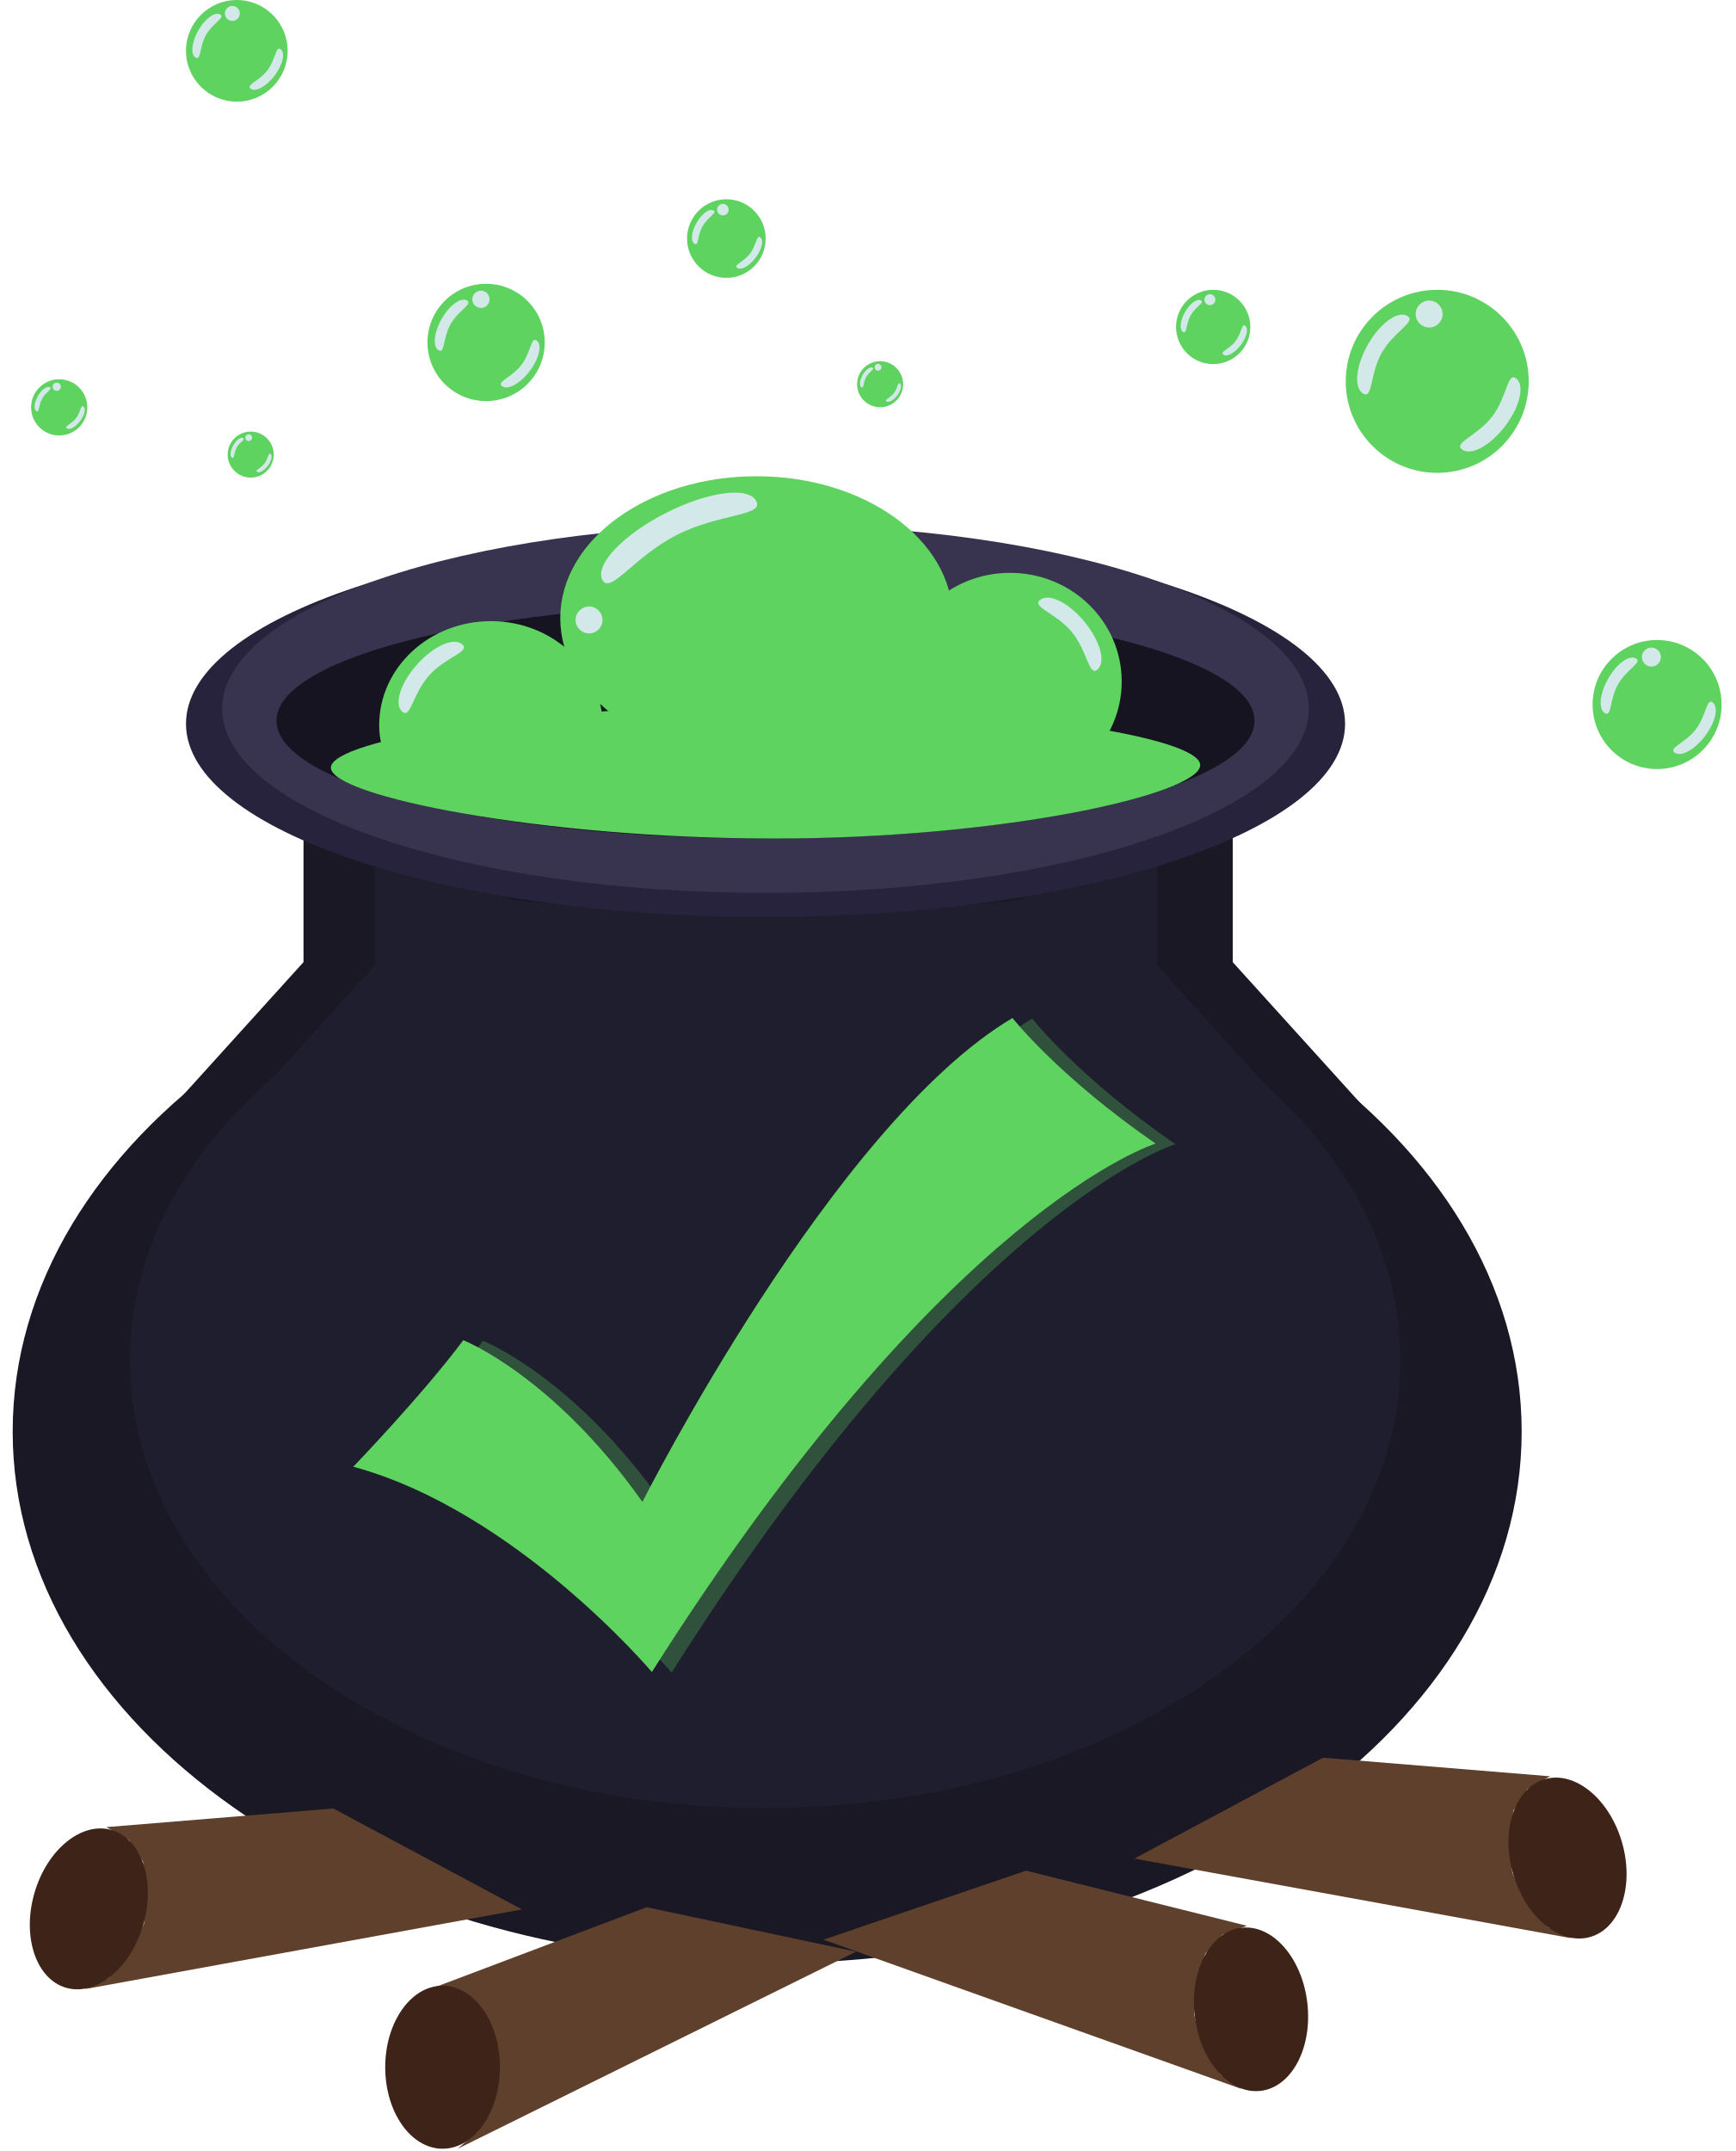
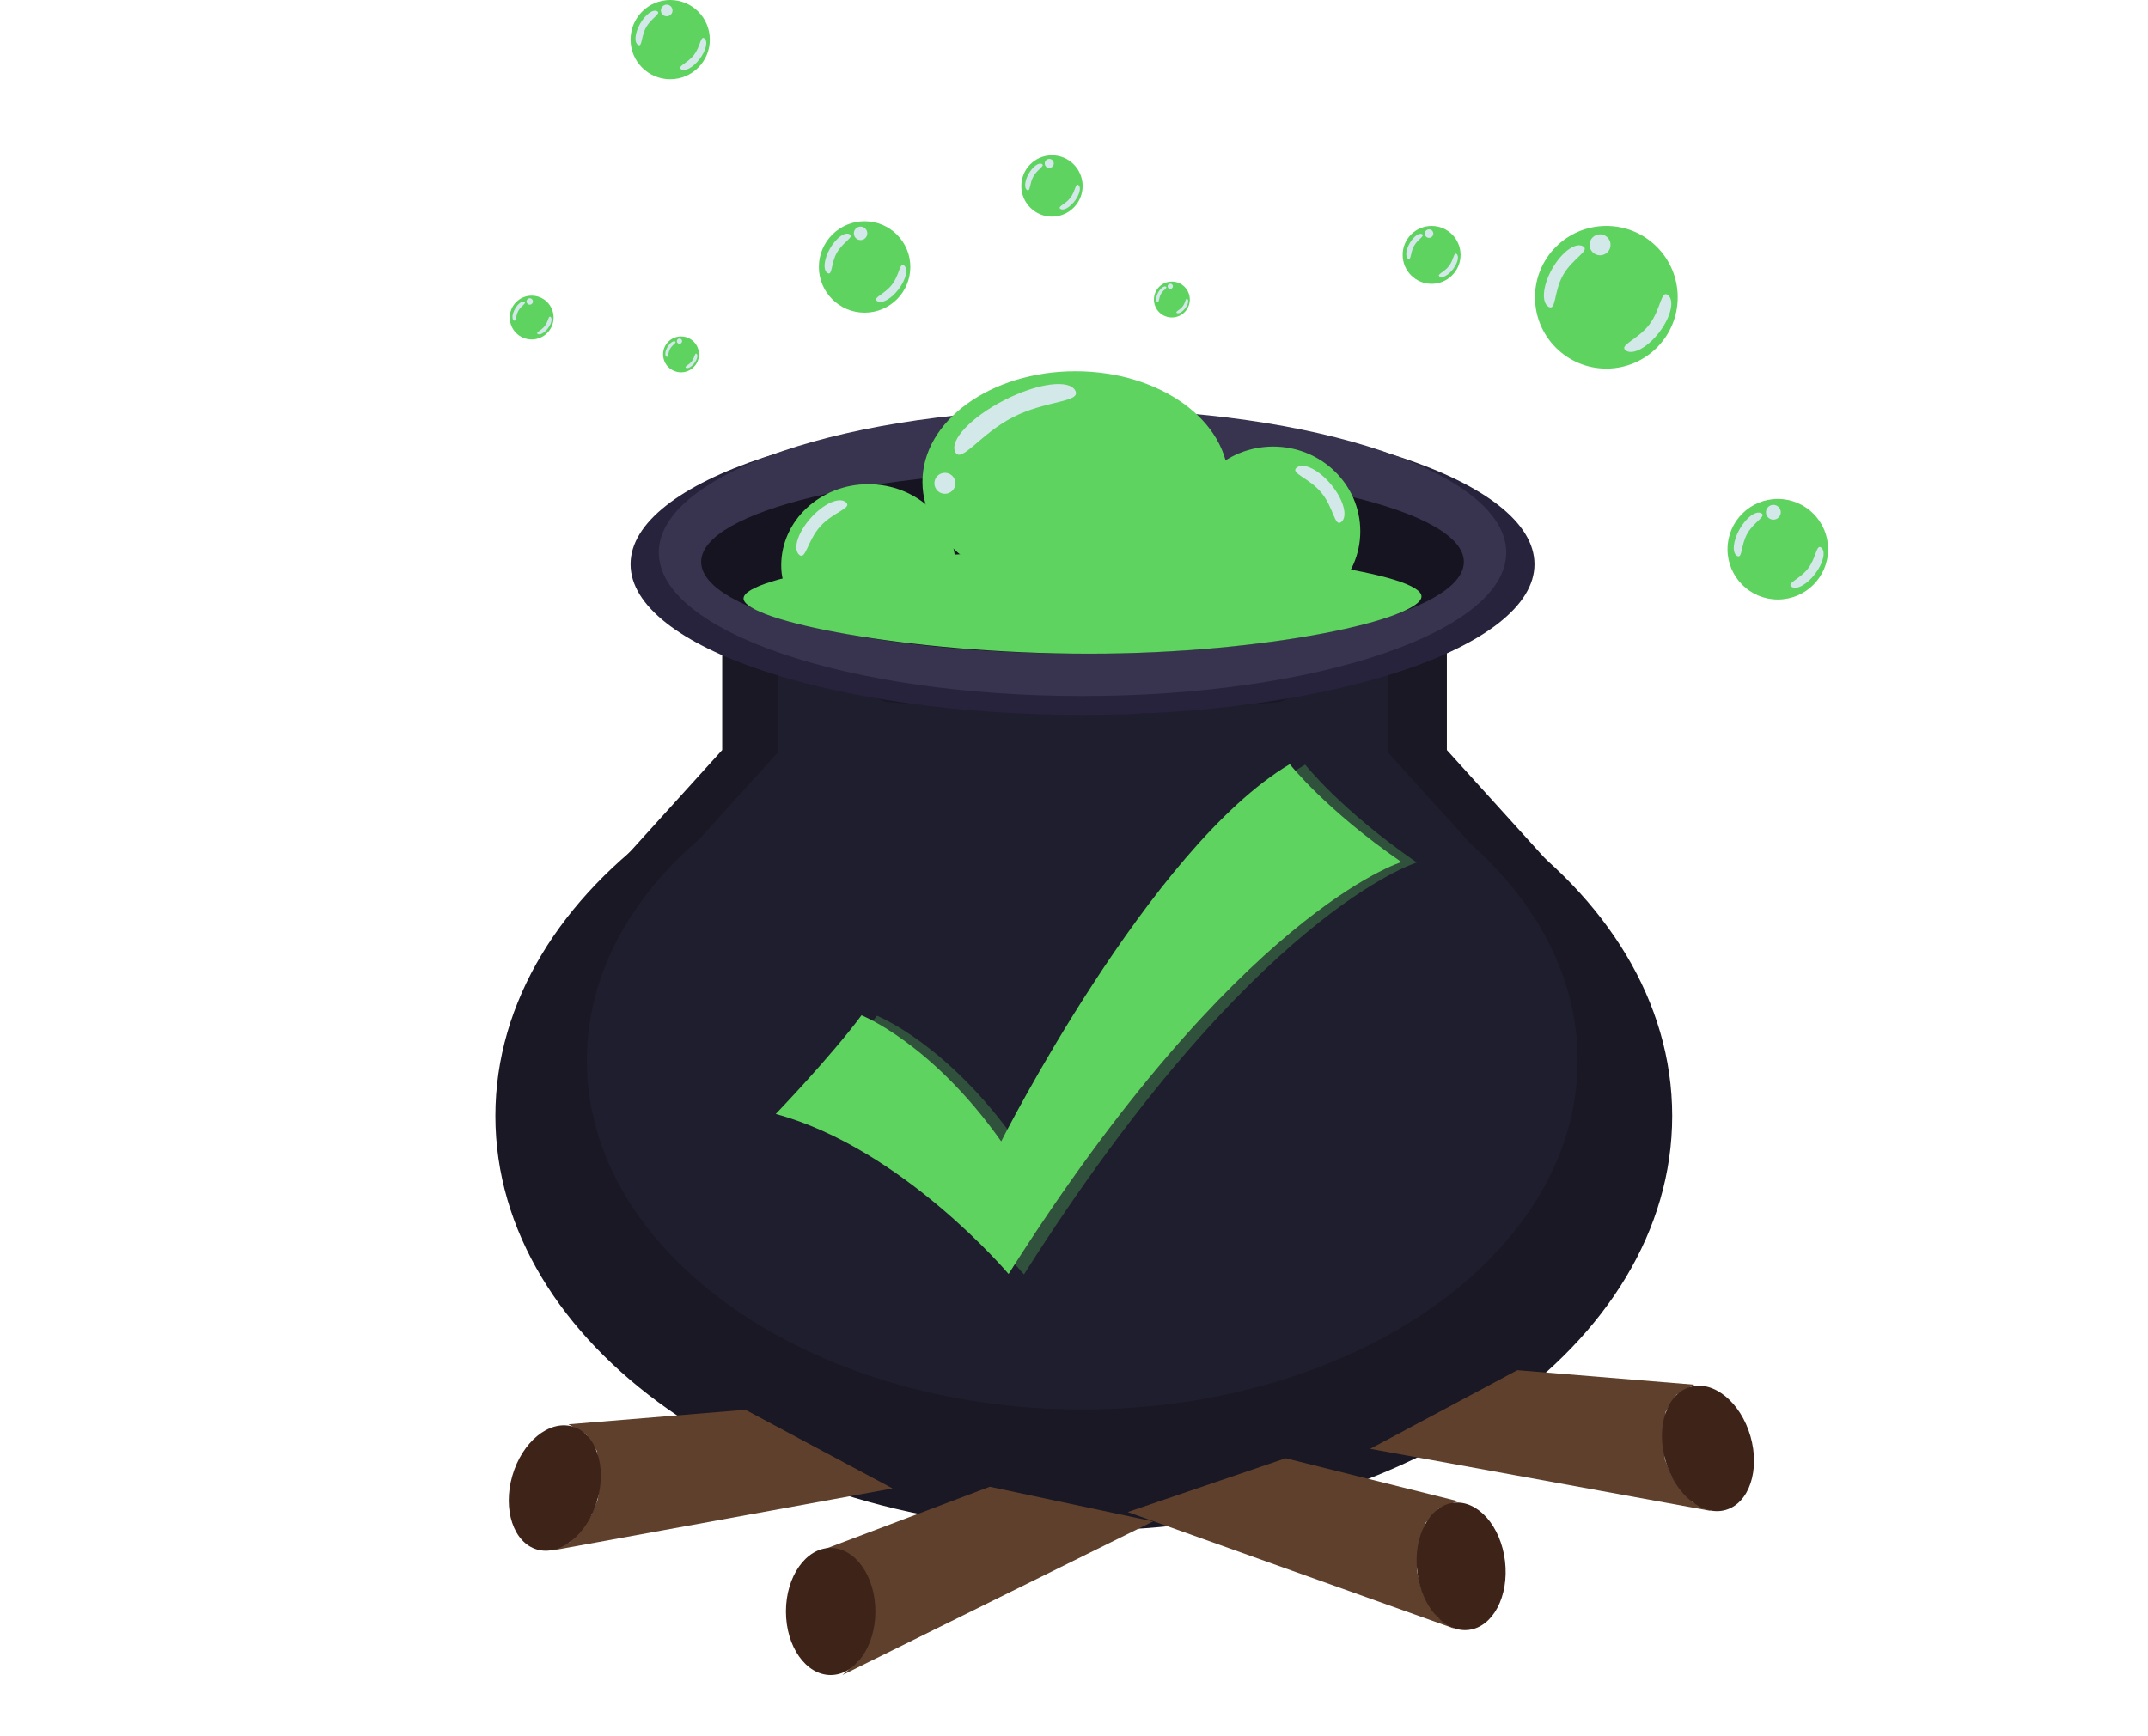
- <svg xmlns="http://www.w3.org/2000/svg" width="92" height="114" viewBox="0 0 92 114" fill="none">
-   <path d="M80.659 75.868C80.659 91.433 62.754 104.051 40.666 104.051C18.578 104.051 0.672 91.433 0.672 75.868C0.672 60.304 18.578 47.687 40.666 47.687C62.754 47.687 80.659 60.304 80.659 75.868Z" fill="#191824" />
-   <path d="M36.895 47.866L9.218 58.58L16.088 50.991V43.076L24.778 46.91L36.895 47.866Z" fill="#191824" />
-   <path d="M41.168 48.248L72.215 58.582L65.344 50.993V43.078L56.654 46.912L41.168 48.248Z" fill="#191824" />
-   <path d="M74.235 72.1C74.235 85.205 59.158 95.828 40.561 95.828C21.964 95.828 6.888 85.205 6.888 72.1C6.888 58.995 21.964 48.372 40.561 48.372C59.158 48.372 74.235 58.995 74.235 72.1Z" fill="#1F1E2E" />
-   <path d="M37.386 48.523L14.083 57.543L19.868 51.154V44.49L27.184 47.717L37.386 48.523Z" fill="#1F1E2E" />
-   <path d="M40.985 48.845L67.126 57.545L61.341 51.156V44.492L54.024 47.719L40.985 48.845Z" fill="#1F1E2E" />
-   <path d="M40.579 48.6C57.546 48.6 71.299 44.016 71.299 38.36C71.299 32.705 57.546 28.12 40.579 28.12C23.613 28.12 9.859 32.705 9.859 38.36C9.859 44.016 23.613 48.6 40.579 48.6Z" fill="#27233C" />
-   <path d="M40.578 47.32C56.484 47.32 69.378 42.951 69.378 37.56C69.378 32.17 56.484 27.8 40.578 27.8C24.672 27.8 11.778 32.17 11.778 37.56C11.778 42.951 24.672 47.32 40.578 47.32Z" fill="#383450" />
-   <path d="M40.579 44.44C54.894 44.44 66.499 41.647 66.499 38.2C66.499 34.754 54.894 31.96 40.579 31.96C26.264 31.96 14.659 34.754 14.659 38.2C14.659 41.647 26.264 44.44 40.579 44.44Z" fill="#151420" />
-   <path d="M40.099 40.28C45.843 40.28 50.499 36.913 50.499 32.76C50.499 28.607 45.843 25.24 40.099 25.24C34.355 25.24 29.699 28.607 29.699 32.76C29.699 36.913 34.355 40.28 40.099 40.28Z" fill="#5FD35F" />
-   <path d="M53.539 41.88C56.809 41.88 59.459 39.301 59.459 36.12C59.459 32.939 56.809 30.36 53.539 30.36C50.27 30.36 47.619 32.939 47.619 36.12C47.619 39.301 50.27 41.88 53.539 41.88Z" fill="#5FD35F" />
-   <path d="M31.94 38.435C31.94 41.48 29.289 41.236 26.02 41.236C22.75 41.236 20.1 41.48 20.1 38.435C20.1 35.389 22.75 32.92 26.02 32.92C29.289 32.92 31.94 35.389 31.94 38.435Z" fill="#5FD35F" />
-   <path d="M63.619 40.55C63.619 42.051 53.384 44.44 41.027 44.44C28.671 44.44 17.539 42.188 17.539 40.687C17.539 39.186 28.473 37.4 40.829 37.4C53.186 37.4 63.619 39.049 63.619 40.55Z" fill="#5FD35F" />
-   <path d="M22.98 105.347L34.277 101.08L45.38 103.436L24.264 113.88L25.291 112.989L25.805 112.033L26.19 110.823L26.318 109.677L26.061 108.212L25.355 106.557L24.328 105.665L22.98 105.347Z" fill="#5F402C" />
-   <path d="M5.636 96.835L17.667 95.848L27.67 101.196L4.494 105.42L5.728 104.845L6.487 104.066L7.193 103.005L7.635 101.935L7.796 100.452L7.579 98.659L6.841 97.515L5.636 96.835Z" fill="#5F402C" />
-   <path d="M3.504 105.349C5.098 105.809 6.931 104.31 7.597 102.001C8.263 99.692 7.511 97.447 5.916 96.987C4.322 96.527 2.489 98.026 1.823 100.335C1.157 102.644 1.91 104.889 3.504 105.349Z" fill="#3E2318" />
-   <path d="M66.1 102.065L54.388 99.143L43.65 102.8L65.837 110.721L64.712 109.954L64.09 109.062L63.565 107.901L63.302 106.774L63.383 105.284L63.887 103.55L64.801 102.541L66.1 102.065Z" fill="#5F402C" />
-   <path d="M66.826 110.813C65.178 111.009 63.612 109.232 63.329 106.846C63.045 104.459 64.152 102.366 65.799 102.17C67.447 101.975 69.013 103.751 69.296 106.137C69.58 108.524 68.474 110.617 66.826 110.813Z" fill="#3E2318" />
-   <path d="M82.165 94.141L70.134 93.155L60.13 98.502L83.306 102.726L82.072 102.151L81.314 101.372L80.607 100.312L80.165 99.242L80.004 97.758L80.221 95.966L80.959 94.822L82.165 94.141Z" fill="#5F402C" />
-   <path d="M84.297 102.656C82.702 103.116 80.87 101.617 80.204 99.308C79.537 96.999 80.29 94.754 81.885 94.294C83.479 93.834 85.311 95.333 85.978 97.642C86.644 99.951 85.891 102.196 84.297 102.656Z" fill="#3E2318" />
-   <path d="M23.46 113.88C25.139 113.88 26.5 111.946 26.5 109.56C26.5 107.174 25.139 105.24 23.46 105.24C21.781 105.24 20.42 107.174 20.42 109.56C20.42 111.946 21.781 113.88 23.46 113.88Z" fill="#3E2318" />
-   <path d="M76.184 25.06C78.863 25.06 81.034 22.889 81.034 20.21C81.034 17.531 78.863 15.36 76.184 15.36C73.505 15.36 71.334 17.531 71.334 20.21C71.334 22.889 73.505 25.06 76.184 25.06Z" fill="#5FD35F" />
-   <path d="M79.782 22.587C78.989 23.626 77.966 24.179 77.497 23.821C77.027 23.463 78.31 23.108 79.102 22.069C79.895 21.029 79.897 19.698 80.366 20.056C80.836 20.414 80.574 21.547 79.782 22.587Z" fill="#D3E8E8" />
-   <path d="M72.5 18.276C73.144 17.138 74.083 16.452 74.597 16.743C75.11 17.034 73.888 17.559 73.244 18.697C72.6 19.834 72.778 21.153 72.264 20.862C71.75 20.571 71.856 19.413 72.5 18.276Z" fill="#D3E8E8" />
-   <path d="M35.271 27.201C37.524 26.049 39.682 25.763 40.09 26.562C40.499 27.362 38.115 27.206 35.862 28.358C33.609 29.51 32.339 31.533 31.93 30.734C31.522 29.935 33.017 28.353 35.271 27.201Z" fill="#D3E8E8" />
-   <path d="M22.107 35.215C22.987 34.231 24.061 33.756 24.505 34.153C24.95 34.55 23.631 34.806 22.751 35.791C21.871 36.775 21.763 38.114 21.319 37.717C20.875 37.319 21.228 36.2 22.107 35.215Z" fill="#D3E8E8" />
-   <path d="M57.485 32.954C56.646 31.935 55.593 31.416 55.133 31.795C54.672 32.174 55.98 32.483 56.819 33.502C57.658 34.522 57.71 35.864 58.171 35.485C58.631 35.106 58.324 33.973 57.485 32.954Z" fill="#D3E8E8" />
-   <path d="M75.756 17.357C76.15 17.357 76.469 17.038 76.469 16.644C76.469 16.25 76.15 15.931 75.756 15.931C75.362 15.931 75.043 16.25 75.043 16.644C75.043 17.038 75.362 17.357 75.756 17.357Z" fill="#D3E8E8" />
-   <path d="M31.225 33.571C31.619 33.571 31.938 33.252 31.938 32.858C31.938 32.464 31.619 32.145 31.225 32.145C30.831 32.145 30.512 32.464 30.512 32.858C30.512 33.252 30.831 33.571 31.225 33.571Z" fill="#D3E8E8" />
-   <path d="M12.553 5.388C14.041 5.388 15.247 4.182 15.247 2.694C15.247 1.206 14.041 0 12.553 0C11.066 0 9.859 1.206 9.859 2.694C9.859 4.182 11.066 5.388 12.553 5.388Z" fill="#5FD35F" />
-   <path d="M14.552 4.014C14.111 4.591 13.543 4.898 13.283 4.699C13.022 4.501 13.734 4.304 14.174 3.726C14.614 3.149 14.616 2.409 14.876 2.608C15.137 2.807 14.992 3.436 14.552 4.014Z" fill="#D3E8E8" />
-   <path d="M10.507 1.619C10.865 0.988 11.386 0.606 11.672 0.768C11.957 0.93 11.278 1.221 10.92 1.853C10.562 2.485 10.661 3.217 10.376 3.056C10.091 2.894 10.149 2.251 10.507 1.619Z" fill="#D3E8E8" />
-   <path d="M12.316 1.109C12.535 1.109 12.712 0.932 12.712 0.713C12.712 0.494 12.535 0.317 12.316 0.317C12.097 0.317 11.92 0.494 11.92 0.713C11.92 0.932 12.097 1.109 12.316 1.109Z" fill="#D3E8E8" />
-   <path d="M46.652 21.583C47.326 21.583 47.872 21.037 47.872 20.363C47.872 19.689 47.326 19.143 46.652 19.143C45.978 19.143 45.432 19.689 45.432 20.363C45.432 21.037 45.978 21.583 46.652 21.583Z" fill="#5FD35F" />
-   <path d="M47.557 20.961C47.358 21.223 47.1 21.362 46.982 21.272C46.864 21.182 47.187 21.092 47.386 20.831C47.586 20.569 47.586 20.234 47.704 20.324C47.822 20.414 47.757 20.7 47.557 20.961Z" fill="#D3E8E8" />
-   <path d="M45.725 19.877C45.887 19.59 46.124 19.418 46.253 19.491C46.382 19.564 46.075 19.696 45.913 19.982C45.75 20.269 45.795 20.6 45.666 20.527C45.537 20.454 45.563 20.163 45.725 19.877Z" fill="#D3E8E8" />
-   <path d="M46.544 19.645C46.643 19.645 46.723 19.565 46.723 19.465C46.723 19.366 46.643 19.286 46.544 19.286C46.445 19.286 46.364 19.366 46.364 19.465C46.364 19.565 46.445 19.645 46.544 19.645Z" fill="#D3E8E8" />
-   <path d="M38.503 14.727C39.653 14.727 40.586 13.794 40.586 12.644C40.586 11.493 39.653 10.56 38.503 10.56C37.352 10.56 36.419 11.493 36.419 12.644C36.419 13.794 37.352 14.727 38.503 14.727Z" fill="#5FD35F" />
-   <path d="M40.049 13.665C39.709 14.111 39.269 14.349 39.068 14.195C38.866 14.041 39.417 13.889 39.757 13.442C40.098 12.995 40.099 12.424 40.3 12.578C40.502 12.731 40.39 13.218 40.049 13.665Z" fill="#D3E8E8" />
-   <path d="M36.921 11.812C37.198 11.324 37.601 11.029 37.822 11.154C38.042 11.279 37.517 11.505 37.241 11.993C36.964 12.482 37.04 13.049 36.82 12.924C36.599 12.799 36.644 12.301 36.921 11.812Z" fill="#D3E8E8" />
-   <path d="M38.318 11.418C38.487 11.418 38.625 11.281 38.625 11.111C38.625 10.942 38.487 10.805 38.318 10.805C38.149 10.805 38.012 10.942 38.012 11.111C38.012 11.281 38.149 11.418 38.318 11.418Z" fill="#D3E8E8" />
-   <path d="M25.767 21.257C27.484 21.257 28.876 19.865 28.876 18.148C28.876 16.432 27.484 15.04 25.767 15.04C24.051 15.04 22.659 16.432 22.659 18.148C22.659 19.865 24.051 21.257 25.767 21.257Z" fill="#5FD35F" />
-   <path d="M28.074 19.671C27.566 20.338 26.91 20.692 26.609 20.462C26.308 20.233 27.13 20.006 27.638 19.339C28.146 18.673 28.148 17.82 28.448 18.049C28.749 18.279 28.582 19.005 28.074 19.671Z" fill="#D3E8E8" />
-   <path d="M23.407 16.909C23.82 16.18 24.421 15.74 24.75 15.926C25.08 16.113 24.296 16.449 23.884 17.178C23.471 17.907 23.585 18.753 23.256 18.566C22.926 18.38 22.994 17.637 23.407 16.909Z" fill="#D3E8E8" />
-   <path d="M25.493 16.32C25.746 16.32 25.95 16.115 25.95 15.863C25.95 15.61 25.746 15.406 25.493 15.406C25.241 15.406 25.036 15.61 25.036 15.863C25.036 16.115 25.241 16.32 25.493 16.32Z" fill="#D3E8E8" />
-   <path d="M87.838 40.758C89.726 40.758 91.257 39.227 91.257 37.339C91.257 35.451 89.726 33.92 87.838 33.92C85.95 33.92 84.419 35.451 84.419 37.339C84.419 39.227 85.95 40.758 87.838 40.758Z" fill="#5FD35F" />
-   <path d="M90.374 39.014C89.816 39.747 89.094 40.137 88.763 39.885C88.432 39.632 89.336 39.382 89.895 38.649C90.454 37.916 90.455 36.978 90.786 37.23C91.117 37.483 90.933 38.281 90.374 39.014Z" fill="#D3E8E8" />
-   <path d="M85.242 35.975C85.696 35.173 86.358 34.69 86.72 34.895C87.082 35.1 86.22 35.47 85.766 36.272C85.312 37.074 85.437 38.004 85.075 37.799C84.713 37.593 84.788 36.777 85.242 35.975Z" fill="#D3E8E8" />
-   <path d="M87.537 35.328C87.815 35.328 88.04 35.103 88.04 34.825C88.04 34.547 87.815 34.322 87.537 34.322C87.259 34.322 87.034 34.547 87.034 34.825C87.034 35.103 87.259 35.328 87.537 35.328Z" fill="#D3E8E8" />
-   <path d="M64.308 19.297C65.395 19.297 66.276 18.416 66.276 17.329C66.276 16.241 65.395 15.36 64.308 15.36C63.22 15.36 62.339 16.241 62.339 17.329C62.339 18.416 63.22 19.297 64.308 19.297Z" fill="#5FD35F" />
-   <path d="M65.767 18.293C65.445 18.715 65.03 18.94 64.84 18.794C64.649 18.649 65.17 18.505 65.491 18.083C65.813 17.661 65.814 17.121 66.004 17.266C66.195 17.412 66.089 17.871 65.767 18.293Z" fill="#D3E8E8" />
-   <path d="M62.812 16.543C63.074 16.082 63.455 15.803 63.663 15.921C63.871 16.039 63.375 16.253 63.114 16.714C62.852 17.176 62.925 17.711 62.716 17.593C62.508 17.475 62.551 17.005 62.812 16.543Z" fill="#D3E8E8" />
-   <path d="M64.133 16.171C64.293 16.171 64.423 16.041 64.423 15.881C64.423 15.722 64.293 15.592 64.133 15.592C63.973 15.592 63.844 15.722 63.844 15.881C63.844 16.041 63.973 16.171 64.133 16.171Z" fill="#D3E8E8" />
-   <path d="M3.138 23.079C3.961 23.079 4.627 22.413 4.627 21.59C4.627 20.767 3.961 20.101 3.138 20.101C2.315 20.101 1.648 20.767 1.648 21.59C1.648 22.413 2.315 23.079 3.138 23.079Z" fill="#5FD35F" />
-   <path d="M4.242 22.32C3.999 22.639 3.685 22.809 3.541 22.699C3.396 22.589 3.79 22.48 4.034 22.161C4.277 21.842 4.278 21.433 4.422 21.543C4.566 21.653 4.486 22.001 4.242 22.32Z" fill="#D3E8E8" />
-   <path d="M2.006 20.996C2.204 20.646 2.493 20.436 2.65 20.525C2.808 20.614 2.433 20.776 2.235 21.125C2.037 21.474 2.092 21.88 1.934 21.79C1.776 21.701 1.809 21.345 2.006 20.996Z" fill="#D3E8E8" />
-   <path d="M3.007 20.714C3.128 20.714 3.226 20.616 3.226 20.495C3.226 20.374 3.128 20.276 3.007 20.276C2.886 20.276 2.788 20.374 2.788 20.495C2.788 20.616 2.886 20.714 3.007 20.714Z" fill="#D3E8E8" />
-   <path d="M13.29 25.313C13.964 25.313 14.51 24.767 14.51 24.093C14.51 23.419 13.964 22.873 13.29 22.873C12.616 22.873 12.069 23.419 12.069 24.093C12.069 24.767 12.616 25.313 13.29 25.313Z" fill="#5FD35F" />
-   <path d="M14.195 24.691C13.996 24.953 13.738 25.092 13.62 25.002C13.502 24.912 13.825 24.822 14.024 24.561C14.223 24.299 14.224 23.964 14.342 24.054C14.46 24.144 14.394 24.429 14.195 24.691Z" fill="#D3E8E8" />
-   <path d="M12.363 23.606C12.525 23.32 12.761 23.147 12.891 23.22C13.02 23.294 12.712 23.426 12.55 23.712C12.388 23.998 12.433 24.33 12.304 24.257C12.174 24.184 12.201 23.892 12.363 23.606Z" fill="#D3E8E8" />
-   <path d="M13.182 23.375C13.281 23.375 13.362 23.295 13.362 23.196C13.362 23.097 13.281 23.016 13.182 23.016C13.083 23.016 13.003 23.097 13.003 23.196C13.003 23.295 13.083 23.375 13.182 23.375Z" fill="#D3E8E8" />
-   <path fill-rule="evenodd" clip-rule="evenodd" d="M61.258 60.609C56.106 57.058 53.669 53.953 53.669 53.953C44.156 59.588 34.052 79.598 34.052 79.598C29.317 72.897 24.557 71.028 24.557 71.028C22.417 73.903 18.727 77.735 18.727 77.735C27.332 80.064 34.554 88.614 34.554 88.614C50.167 63.971 61.258 60.609 61.258 60.609Z" fill="#5FD35F" />
-   <path opacity="0.278" fill-rule="evenodd" clip-rule="evenodd" d="M62.303 60.639C57.151 57.088 54.714 53.983 54.714 53.983C45.2 59.618 35.097 79.628 35.097 79.628C30.363 72.927 25.602 71.058 25.602 71.058C23.462 73.933 19.773 77.765 19.773 77.765C28.377 80.094 35.599 88.644 35.599 88.644C51.212 64.001 62.303 60.639 62.303 60.639Z" fill="#5FD35F" />
+ <svg xmlns="http://www.w3.org/2000/svg" width="146" height="118" viewBox="0 0 146 118" fill="none">
+   <path d="M113.659 75.868C113.659 91.433 95.754 104.051 73.666 104.051C51.578 104.051 33.672 91.433 33.672 75.868C33.672 60.304 51.578 47.687 73.666 47.687C95.754 47.687 113.659 60.304 113.659 75.868Z" fill="#191824" />
+   <path d="M69.895 47.866L42.218 58.58L49.088 50.991V43.076L57.778 46.91L69.895 47.866Z" fill="#191824" />
+   <path d="M74.168 48.248L105.215 58.582L98.344 50.993V43.078L89.654 46.912L74.168 48.248Z" fill="#191824" />
+   <path d="M107.235 72.1C107.235 85.205 92.159 95.828 73.561 95.828C54.964 95.828 39.888 85.205 39.888 72.1C39.888 58.995 54.964 48.372 73.561 48.372C92.159 48.372 107.235 58.995 107.235 72.1Z" fill="#1F1E2E" />
+   <path d="M70.386 48.523L47.083 57.543L52.868 51.154V44.49L60.184 47.717L70.386 48.523Z" fill="#1F1E2E" />
+   <path d="M73.985 48.845L100.126 57.545L94.341 51.156V44.492L87.024 47.719L73.985 48.845Z" fill="#1F1E2E" />
+   <path d="M73.579 48.6C90.546 48.6 104.299 44.016 104.299 38.36C104.299 32.705 90.546 28.12 73.579 28.12C56.613 28.12 42.859 32.705 42.859 38.36C42.859 44.016 56.613 48.6 73.579 48.6Z" fill="#27233C" />
+   <path d="M73.578 47.32C89.484 47.32 102.378 42.951 102.378 37.56C102.378 32.17 89.484 27.8 73.578 27.8C57.672 27.8 44.778 32.17 44.778 37.56C44.778 42.951 57.672 47.32 73.578 47.32Z" fill="#383450" />
+   <path d="M73.579 44.44C87.894 44.44 99.499 41.647 99.499 38.2C99.499 34.754 87.894 31.96 73.579 31.96C59.264 31.96 47.659 34.754 47.659 38.2C47.659 41.647 59.264 44.44 73.579 44.44Z" fill="#151420" />
+   <path d="M73.099 40.28C78.843 40.28 83.499 36.913 83.499 32.76C83.499 28.607 78.843 25.24 73.099 25.24C67.356 25.24 62.699 28.607 62.699 32.76C62.699 36.913 67.356 40.28 73.099 40.28Z" fill="#5FD35F" />
+   <path d="M86.539 41.88C89.809 41.88 92.459 39.301 92.459 36.12C92.459 32.939 89.809 30.36 86.539 30.36C83.27 30.36 80.619 32.939 80.619 36.12C80.619 39.301 83.27 41.88 86.539 41.88Z" fill="#5FD35F" />
+   <path d="M64.94 38.435C64.94 41.48 62.289 41.236 59.02 41.236C55.75 41.236 53.1 41.48 53.1 38.435C53.1 35.389 55.75 32.92 59.02 32.92C62.289 32.92 64.94 35.389 64.94 38.435Z" fill="#5FD35F" />
+   <path d="M96.619 40.55C96.619 42.051 86.384 44.44 74.027 44.44C61.671 44.44 50.539 42.188 50.539 40.687C50.539 39.186 61.473 37.4 73.829 37.4C86.186 37.4 96.619 39.049 96.619 40.55Z" fill="#5FD35F" />
+   <path d="M55.98 105.347L67.277 101.08L78.38 103.436L57.264 113.88L58.291 112.989L58.804 112.033L59.19 110.823L59.318 109.677L59.061 108.212L58.355 106.557L57.328 105.665L55.98 105.347Z" fill="#5F402C" />
+   <path d="M38.636 96.835L50.667 95.848L60.67 101.196L37.494 105.42L38.728 104.845L39.487 104.066L40.193 103.005L40.635 101.935L40.796 100.452L40.579 98.659L39.841 97.515L38.636 96.835Z" fill="#5F402C" />
+   <path d="M36.504 105.349C38.099 105.809 39.931 104.31 40.597 102.001C41.263 99.692 40.511 97.447 38.916 96.987C37.322 96.527 35.489 98.026 34.823 100.335C34.157 102.644 34.91 104.889 36.504 105.349Z" fill="#3E2318" />
+   <path d="M99.1 102.065L87.388 99.143L76.65 102.8L98.837 110.721L97.712 109.954L97.09 109.062L96.565 107.901L96.302 106.774L96.383 105.284L96.887 103.55L97.801 102.541L99.1 102.065Z" fill="#5F402C" />
+   <path d="M99.826 110.813C98.178 111.009 96.612 109.232 96.329 106.846C96.046 104.459 97.152 102.366 98.799 102.17C100.447 101.975 102.013 103.751 102.296 106.137C102.58 108.524 101.474 110.617 99.826 110.813Z" fill="#3E2318" />
+   <path d="M115.165 94.141L103.134 93.155L93.13 98.502L116.306 102.726L115.072 102.151L114.314 101.372L113.607 100.312L113.165 99.242L113.004 97.758L113.221 95.966L113.959 94.822L115.165 94.141Z" fill="#5F402C" />
+   <path d="M117.297 102.656C115.702 103.116 113.87 101.617 113.204 99.308C112.538 96.999 113.29 94.754 114.884 94.294C116.479 93.834 118.311 95.333 118.978 97.642C119.644 99.951 118.891 102.196 117.297 102.656Z" fill="#3E2318" />
+   <path d="M56.46 113.88C58.139 113.88 59.5 111.946 59.5 109.56C59.5 107.174 58.139 105.24 56.46 105.24C54.781 105.24 53.42 107.174 53.42 109.56C53.42 111.946 54.781 113.88 56.46 113.88Z" fill="#3E2318" />
+   <path d="M109.184 25.06C111.863 25.06 114.034 22.889 114.034 20.21C114.034 17.531 111.863 15.36 109.184 15.36C106.505 15.36 104.334 17.531 104.334 20.21C104.334 22.889 106.505 25.06 109.184 25.06Z" fill="#5FD35F" />
+   <path d="M112.782 22.587C111.989 23.626 110.966 24.179 110.497 23.821C110.027 23.463 111.31 23.108 112.102 22.069C112.895 21.029 112.897 19.698 113.366 20.056C113.836 20.414 113.574 21.547 112.782 22.587Z" fill="#D3E8E8" />
+   <path d="M105.5 18.276C106.144 17.138 107.083 16.452 107.597 16.743C108.11 17.034 106.888 17.559 106.244 18.697C105.6 19.834 105.778 21.153 105.264 20.862C104.75 20.571 104.856 19.413 105.5 18.276Z" fill="#D3E8E8" />
+   <path d="M68.271 27.201C70.524 26.049 72.682 25.763 73.09 26.562C73.499 27.362 71.115 27.206 68.862 28.358C66.609 29.51 65.339 31.533 64.93 30.734C64.522 29.935 66.017 28.353 68.271 27.201Z" fill="#D3E8E8" />
+   <path d="M55.107 35.215C55.987 34.231 57.061 33.756 57.505 34.153C57.95 34.55 56.63 34.806 55.751 35.791C54.871 36.775 54.763 38.114 54.319 37.717C53.875 37.319 54.228 36.2 55.107 35.215Z" fill="#D3E8E8" />
+   <path d="M90.485 32.954C89.646 31.935 88.593 31.416 88.133 31.795C87.672 32.174 88.98 32.483 89.819 33.502C90.658 34.522 90.71 35.864 91.171 35.485C91.631 35.106 91.324 33.973 90.485 32.954Z" fill="#D3E8E8" />
+   <path d="M108.756 17.357C109.15 17.357 109.469 17.038 109.469 16.644C109.469 16.25 109.15 15.931 108.756 15.931C108.362 15.931 108.043 16.25 108.043 16.644C108.043 17.038 108.362 17.357 108.756 17.357Z" fill="#D3E8E8" />
+   <path d="M64.225 33.571C64.619 33.571 64.938 33.252 64.938 32.858C64.938 32.464 64.619 32.145 64.225 32.145C63.831 32.145 63.512 32.464 63.512 32.858C63.512 33.252 63.831 33.571 64.225 33.571Z" fill="#D3E8E8" />
+   <path d="M45.553 5.388C47.041 5.388 48.247 4.182 48.247 2.694C48.247 1.206 47.041 0 45.553 0C44.066 0 42.859 1.206 42.859 2.694C42.859 4.182 44.066 5.388 45.553 5.388Z" fill="#5FD35F" />
+   <path d="M47.552 4.014C47.111 4.591 46.543 4.898 46.282 4.699C46.022 4.501 46.734 4.304 47.174 3.726C47.614 3.149 47.615 2.409 47.876 2.608C48.137 2.807 47.992 3.436 47.552 4.014Z" fill="#D3E8E8" />
+   <path d="M43.507 1.619C43.865 0.988 44.386 0.606 44.672 0.768C44.957 0.93 44.278 1.221 43.92 1.853C43.562 2.485 43.661 3.217 43.376 3.056C43.091 2.894 43.15 2.251 43.507 1.619Z" fill="#D3E8E8" />
+   <path d="M45.316 1.109C45.535 1.109 45.712 0.932 45.712 0.713C45.712 0.494 45.535 0.317 45.316 0.317C45.097 0.317 44.92 0.494 44.92 0.713C44.92 0.932 45.097 1.109 45.316 1.109Z" fill="#D3E8E8" />
+   <path d="M79.652 21.583C80.326 21.583 80.872 21.037 80.872 20.363C80.872 19.689 80.326 19.143 79.652 19.143C78.978 19.143 78.432 19.689 78.432 20.363C78.432 21.037 78.978 21.583 79.652 21.583Z" fill="#5FD35F" />
+   <path d="M80.557 20.961C80.358 21.223 80.1 21.362 79.982 21.272C79.864 21.182 80.187 21.092 80.386 20.831C80.586 20.569 80.586 20.234 80.704 20.324C80.823 20.414 80.757 20.7 80.557 20.961Z" fill="#D3E8E8" />
+   <path d="M78.725 19.877C78.887 19.59 79.124 19.418 79.253 19.491C79.382 19.564 79.075 19.696 78.912 19.982C78.75 20.269 78.795 20.6 78.666 20.527C78.537 20.454 78.563 20.163 78.725 19.877Z" fill="#D3E8E8" />
+   <path d="M79.544 19.645C79.643 19.645 79.723 19.565 79.723 19.465C79.723 19.366 79.643 19.286 79.544 19.286C79.445 19.286 79.364 19.366 79.364 19.465C79.364 19.565 79.445 19.645 79.544 19.645Z" fill="#D3E8E8" />
+   <path d="M71.503 14.727C72.653 14.727 73.586 13.794 73.586 12.644C73.586 11.493 72.653 10.56 71.503 10.56C70.352 10.56 69.419 11.493 69.419 12.644C69.419 13.794 70.352 14.727 71.503 14.727Z" fill="#5FD35F" />
+   <path d="M73.049 13.665C72.709 14.111 72.269 14.349 72.068 14.195C71.866 14.041 72.417 13.889 72.757 13.442C73.098 12.995 73.099 12.424 73.3 12.578C73.502 12.731 73.39 13.218 73.049 13.665Z" fill="#D3E8E8" />
+   <path d="M69.921 11.812C70.198 11.324 70.601 11.029 70.822 11.154C71.043 11.279 70.517 11.505 70.241 11.993C69.964 12.482 70.04 13.049 69.82 12.924C69.599 12.799 69.644 12.301 69.921 11.812Z" fill="#D3E8E8" />
+   <path d="M71.318 11.418C71.487 11.418 71.625 11.281 71.625 11.111C71.625 10.942 71.487 10.805 71.318 10.805C71.149 10.805 71.012 10.942 71.012 11.111C71.012 11.281 71.149 11.418 71.318 11.418Z" fill="#D3E8E8" />
+   <path d="M58.767 21.257C60.484 21.257 61.876 19.865 61.876 18.148C61.876 16.432 60.484 15.04 58.767 15.04C57.051 15.04 55.659 16.432 55.659 18.148C55.659 19.865 57.051 21.257 58.767 21.257Z" fill="#5FD35F" />
+   <path d="M61.074 19.671C60.566 20.338 59.91 20.692 59.609 20.462C59.309 20.233 60.13 20.006 60.638 19.339C61.146 18.673 61.148 17.82 61.449 18.049C61.749 18.279 61.582 19.005 61.074 19.671Z" fill="#D3E8E8" />
+   <path d="M56.407 16.909C56.82 16.18 57.421 15.74 57.751 15.926C58.08 16.113 57.296 16.449 56.883 17.178C56.471 17.907 56.585 18.753 56.255 18.566C55.926 18.38 55.994 17.637 56.407 16.909Z" fill="#D3E8E8" />
+   <path d="M58.493 16.32C58.746 16.32 58.95 16.115 58.95 15.863C58.95 15.61 58.746 15.406 58.493 15.406C58.241 15.406 58.036 15.61 58.036 15.863C58.036 16.115 58.241 16.32 58.493 16.32Z" fill="#D3E8E8" />
+   <path d="M120.838 40.758C122.726 40.758 124.257 39.227 124.257 37.339C124.257 35.451 122.726 33.92 120.838 33.92C118.95 33.92 117.419 35.451 117.419 37.339C117.419 39.227 118.95 40.758 120.838 40.758Z" fill="#5FD35F" />
+   <path d="M123.374 39.014C122.816 39.747 122.094 40.137 121.763 39.885C121.432 39.632 122.336 39.382 122.895 38.649C123.454 37.916 123.455 36.978 123.786 37.23C124.117 37.483 123.933 38.281 123.374 39.014Z" fill="#D3E8E8" />
+   <path d="M118.242 35.975C118.696 35.173 119.358 34.69 119.72 34.895C120.082 35.1 119.22 35.47 118.766 36.272C118.312 37.074 118.437 38.004 118.075 37.799C117.713 37.593 117.788 36.777 118.242 35.975Z" fill="#D3E8E8" />
+   <path d="M120.537 35.328C120.815 35.328 121.04 35.103 121.04 34.825C121.04 34.547 120.815 34.322 120.537 34.322C120.259 34.322 120.034 34.547 120.034 34.825C120.034 35.103 120.259 35.328 120.537 35.328Z" fill="#D3E8E8" />
+   <path d="M97.308 19.297C98.395 19.297 99.276 18.416 99.276 17.329C99.276 16.241 98.395 15.36 97.308 15.36C96.22 15.36 95.339 16.241 95.339 17.329C95.339 18.416 96.22 19.297 97.308 19.297Z" fill="#5FD35F" />
+   <path d="M98.767 18.293C98.445 18.715 98.03 18.94 97.84 18.794C97.649 18.649 98.17 18.505 98.491 18.083C98.813 17.661 98.814 17.121 99.004 17.266C99.195 17.412 99.089 17.871 98.767 18.293Z" fill="#D3E8E8" />
+   <path d="M95.812 16.543C96.073 16.082 96.454 15.803 96.663 15.921C96.871 16.039 96.375 16.253 96.114 16.714C95.852 17.176 95.925 17.711 95.716 17.593C95.508 17.475 95.551 17.005 95.812 16.543Z" fill="#D3E8E8" />
+   <path d="M97.133 16.171C97.293 16.171 97.423 16.041 97.423 15.881C97.423 15.722 97.293 15.592 97.133 15.592C96.973 15.592 96.844 15.722 96.844 15.881C96.844 16.041 96.973 16.171 97.133 16.171Z" fill="#D3E8E8" />
+   <path d="M36.138 23.079C36.961 23.079 37.627 22.413 37.627 21.59C37.627 20.767 36.961 20.101 36.138 20.101C35.315 20.101 34.648 20.767 34.648 21.59C34.648 22.413 35.315 23.079 36.138 23.079Z" fill="#5FD35F" />
+   <path d="M37.242 22.32C36.999 22.639 36.685 22.809 36.541 22.699C36.397 22.589 36.79 22.48 37.034 22.161C37.277 21.842 37.278 21.433 37.422 21.543C37.566 21.653 37.486 22.001 37.242 22.32Z" fill="#D3E8E8" />
+   <path d="M35.007 20.996C35.204 20.646 35.493 20.436 35.65 20.525C35.808 20.614 35.433 20.776 35.235 21.125C35.037 21.474 35.092 21.88 34.934 21.79C34.776 21.701 34.809 21.345 35.007 20.996Z" fill="#D3E8E8" />
+   <path d="M36.007 20.714C36.128 20.714 36.226 20.616 36.226 20.495C36.226 20.374 36.128 20.276 36.007 20.276C35.886 20.276 35.788 20.374 35.788 20.495C35.788 20.616 35.886 20.714 36.007 20.714Z" fill="#D3E8E8" />
+   <path d="M46.29 25.313C46.964 25.313 47.51 24.767 47.51 24.093C47.51 23.419 46.964 22.873 46.29 22.873C45.616 22.873 45.069 23.419 45.069 24.093C45.069 24.767 45.616 25.313 46.29 25.313Z" fill="#5FD35F" />
+   <path d="M47.195 24.691C46.996 24.953 46.738 25.092 46.62 25.002C46.502 24.912 46.825 24.822 47.024 24.561C47.223 24.299 47.224 23.964 47.342 24.054C47.46 24.144 47.394 24.429 47.195 24.691Z" fill="#D3E8E8" />
+   <path d="M45.363 23.606C45.525 23.32 45.761 23.147 45.891 23.22C46.02 23.294 45.712 23.426 45.55 23.712C45.388 23.998 45.433 24.33 45.304 24.257C45.174 24.184 45.201 23.892 45.363 23.606Z" fill="#D3E8E8" />
+   <path d="M46.182 23.375C46.282 23.375 46.362 23.295 46.362 23.196C46.362 23.097 46.282 23.016 46.182 23.016C46.083 23.016 46.003 23.097 46.003 23.196C46.003 23.295 46.083 23.375 46.182 23.375Z" fill="#D3E8E8" />
+   <path fill-rule="evenodd" clip-rule="evenodd" d="M95.258 58.609C90.106 55.058 87.669 51.953 87.669 51.953C78.156 57.588 68.052 77.598 68.052 77.598C63.318 70.897 58.557 69.028 58.557 69.028C56.417 71.903 52.727 75.735 52.727 75.735C61.332 78.064 68.554 86.614 68.554 86.614C84.167 61.971 95.258 58.609 95.258 58.609Z" fill="#5FD35F" />
+   <path opacity="0.278" fill-rule="evenodd" clip-rule="evenodd" d="M96.303 58.639C91.151 55.088 88.714 51.983 88.714 51.983C79.2 57.618 69.097 77.628 69.097 77.628C64.362 70.927 59.602 69.058 59.602 69.058C57.462 71.933 53.773 75.765 53.773 75.765C62.377 78.094 69.599 86.644 69.599 86.644C85.212 62.001 96.303 58.639 96.303 58.639Z" fill="#5FD35F" />
</svg>
